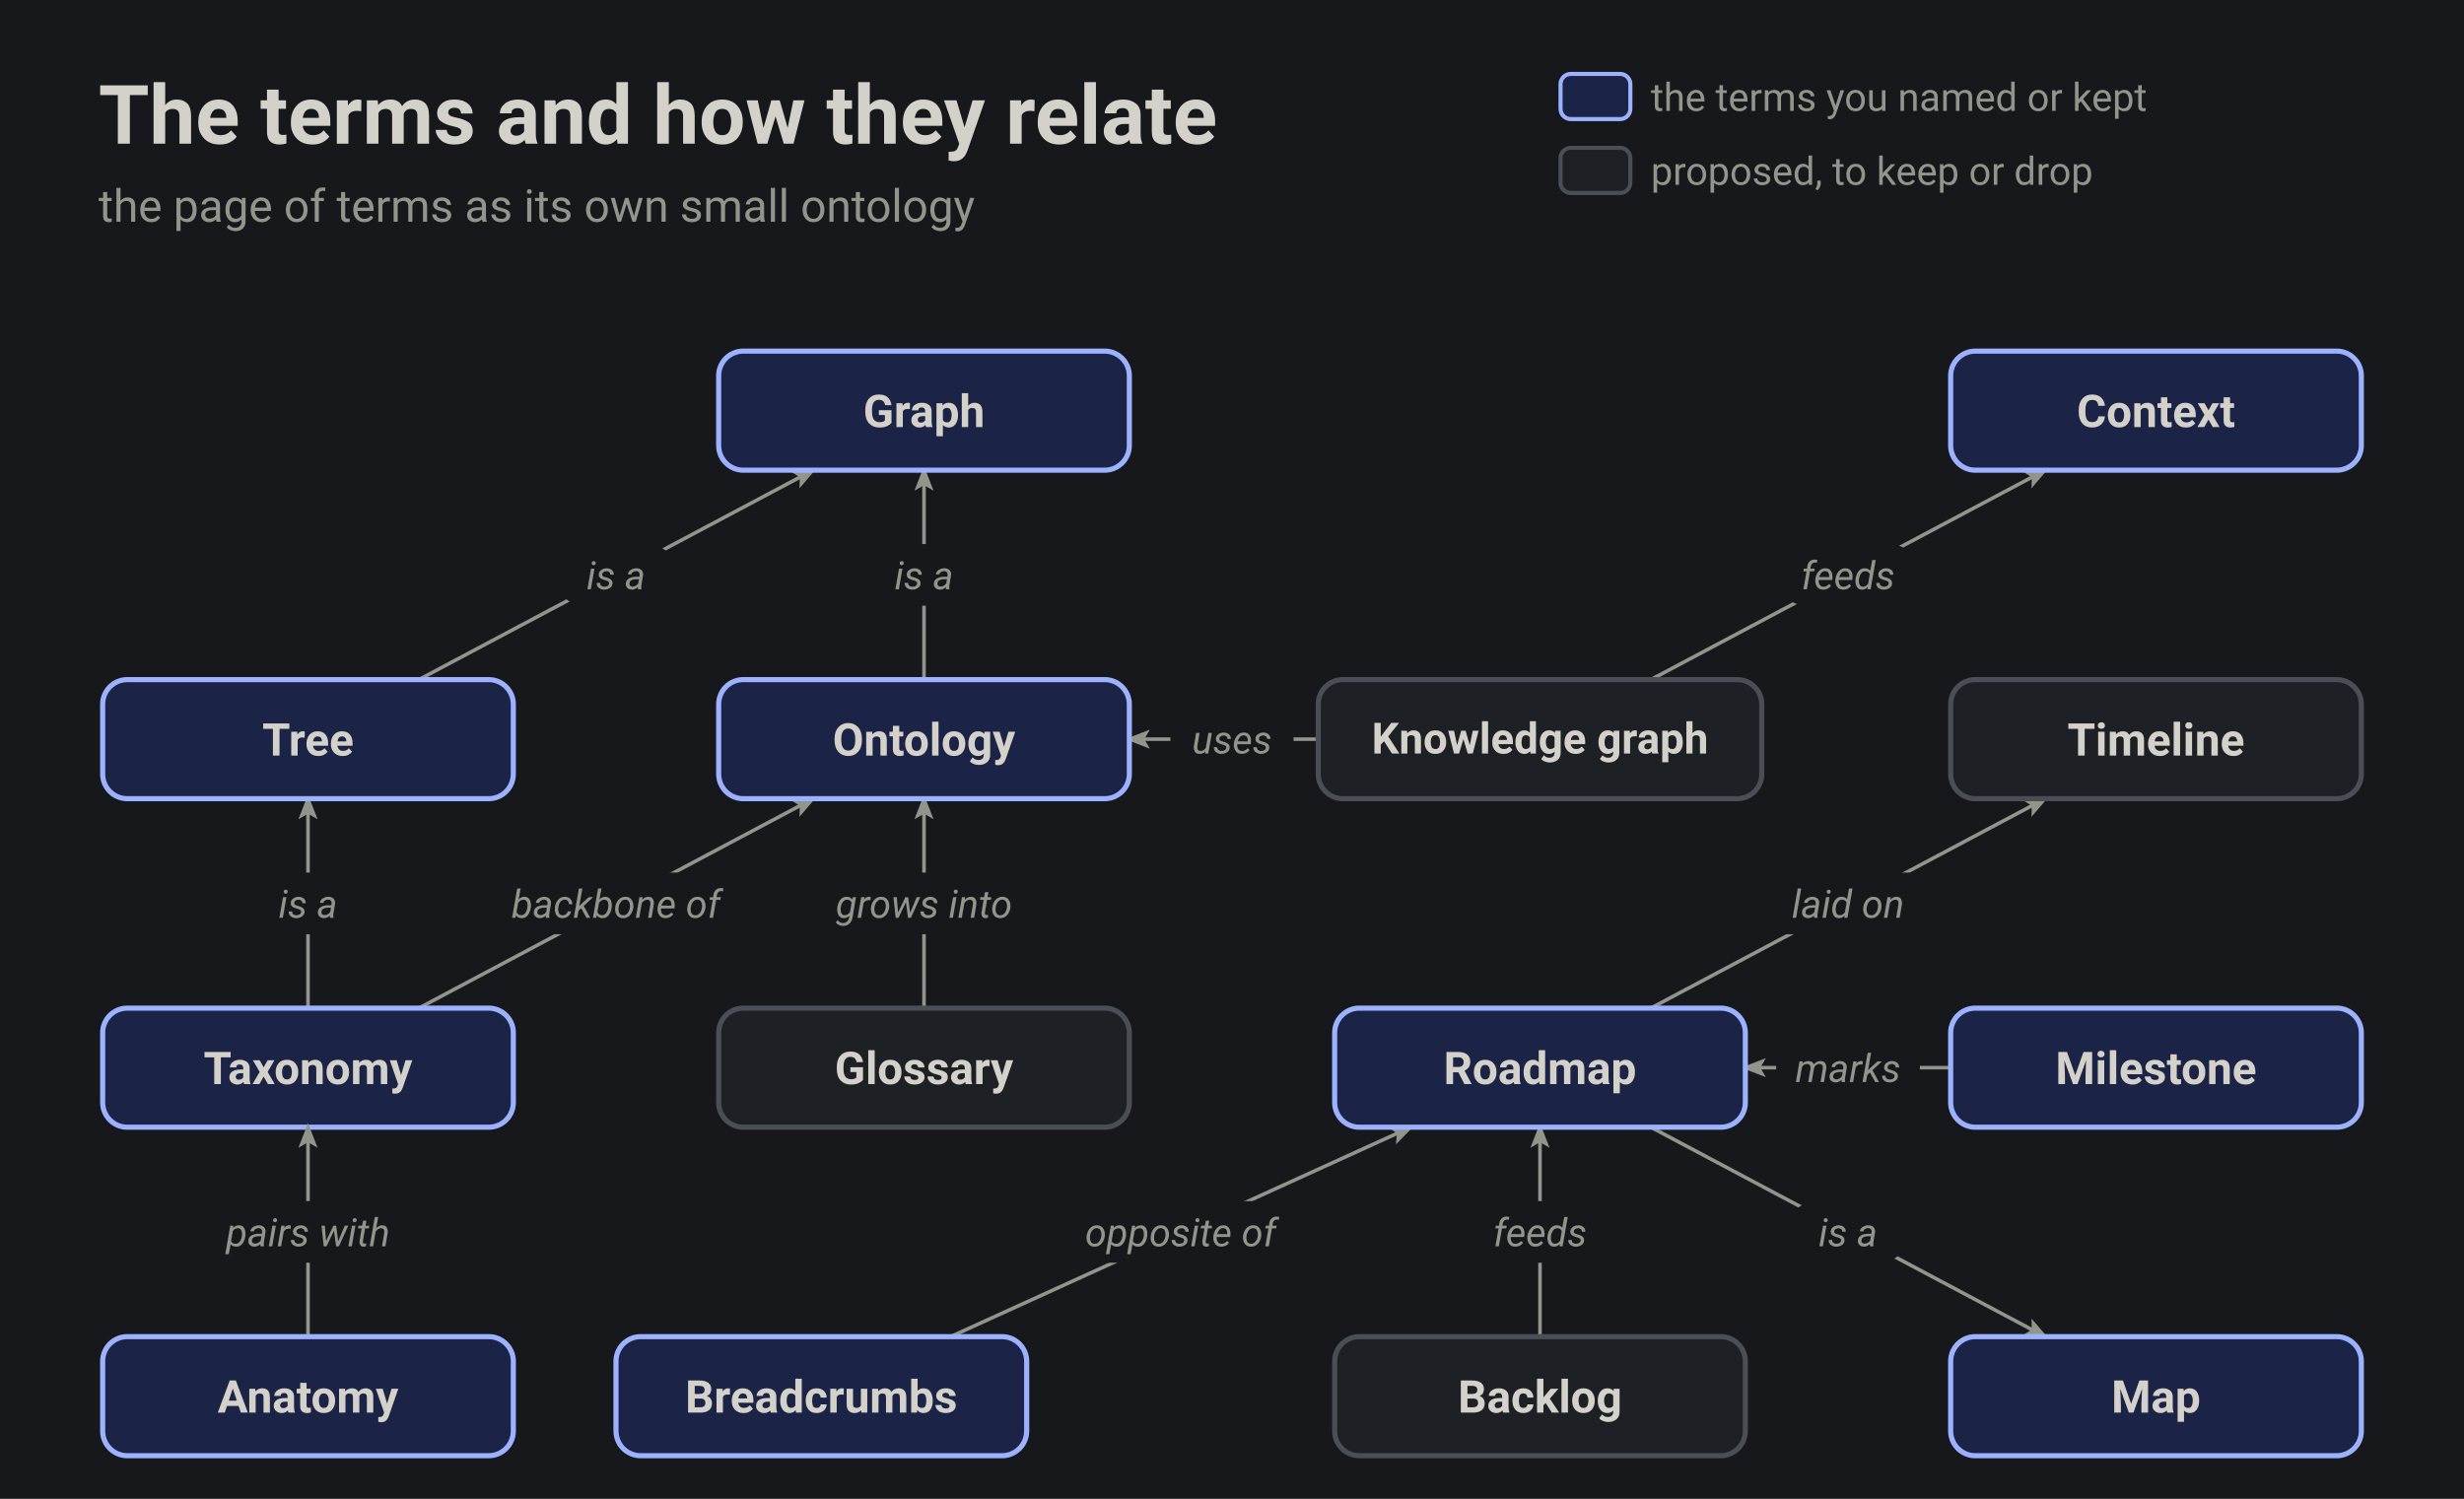
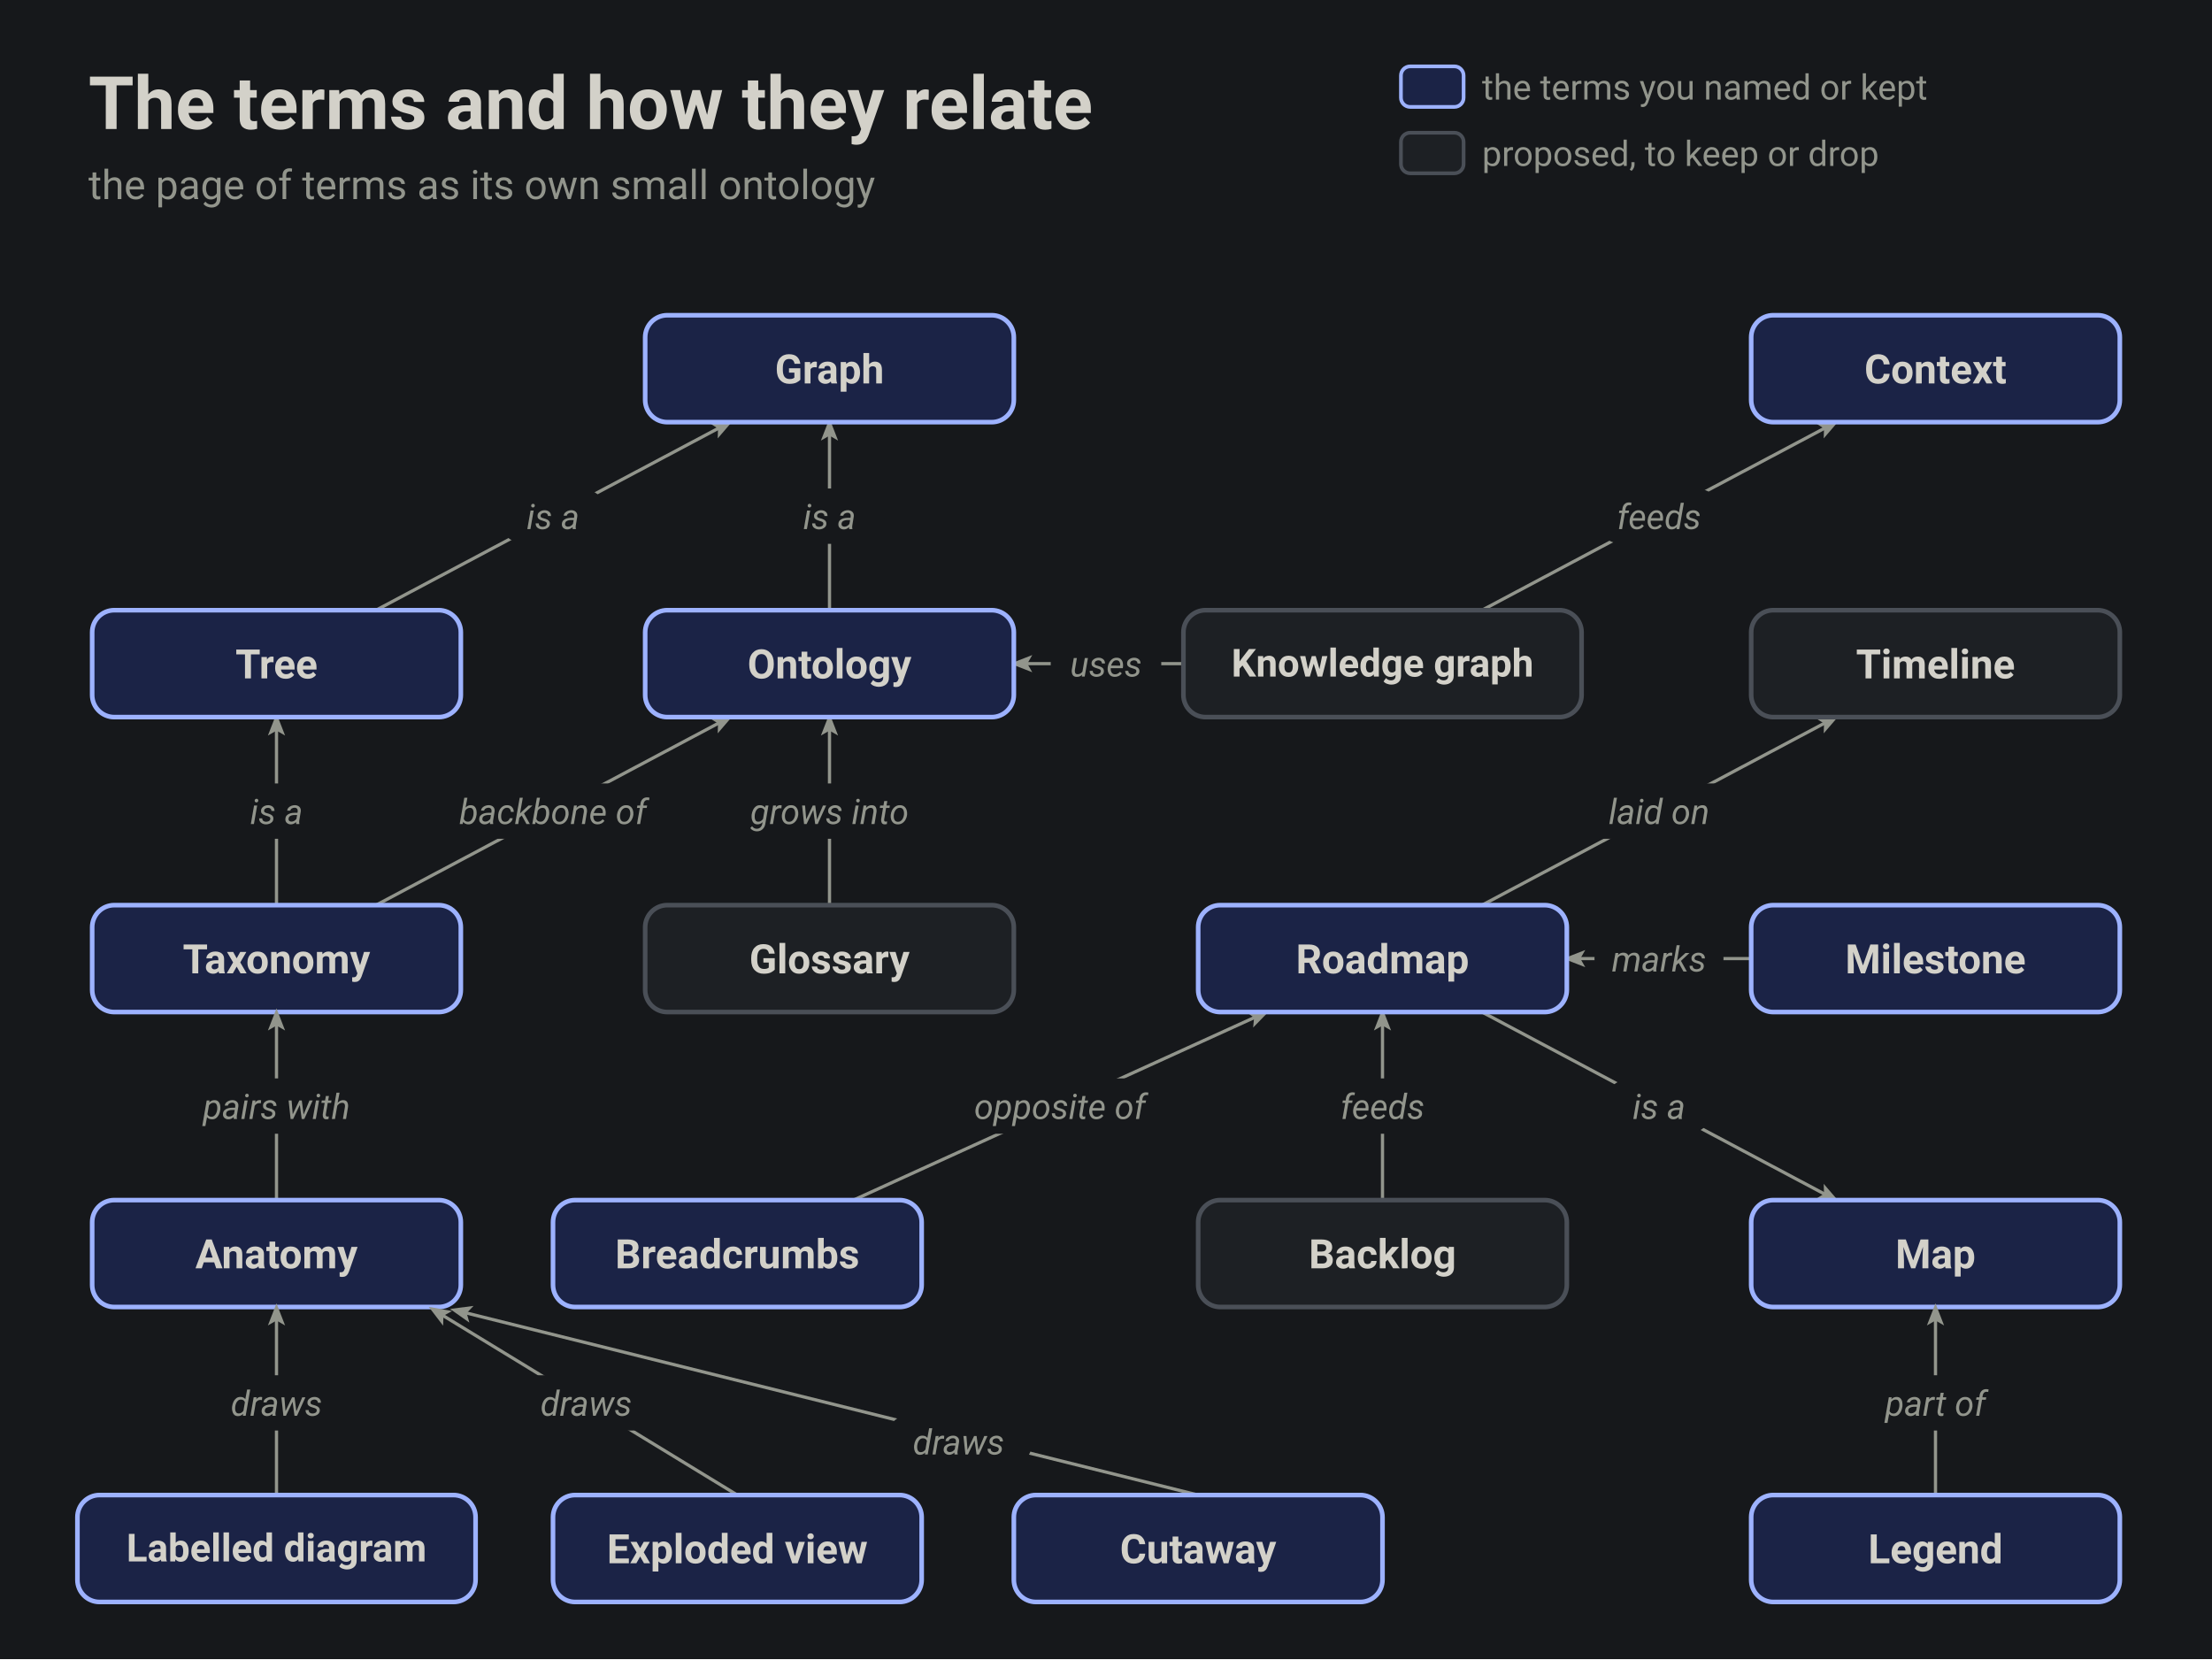
- <svg xmlns="http://www.w3.org/2000/svg" viewBox="0 0 1200 730" font-family="system-ui, -apple-system, 'Segoe UI', Roboto, sans-serif">
-   <rect width="1200" height="730" fill="#16181b" />
+ <svg xmlns="http://www.w3.org/2000/svg" viewBox="0 0 1200 900" font-family="system-ui, -apple-system, 'Segoe UI', Roboto, sans-serif">
+   <rect width="1200" height="900" fill="#16181b" />
  <defs>
    <marker id="a" viewBox="0 0 12 12" refX="8" refY="6" markerUnits="userSpaceOnUse" markerWidth="16" markerHeight="16" orient="auto">
      <path d="M2 2.5 L11 6 L2 9.5 L4 6 z" fill="#92958c" stroke-linejoin="round" />
    </marker>
  </defs>
  <text x="48" y="70" fill="#d3d1c9" font-size="40" font-weight="700">The terms and how they relate</text>
  <text x="48" y="108" fill="#92958c" font-size="22">the page of terms as its own small ontology</text>
  <line x1="204" y1="331" x2="394.23" y2="229.94" stroke="#92958c" stroke-width="1.75" stroke-linecap="round" marker-end="url(#a)" />
  <rect x="270" y="265" width="60" height="30" rx="15" fill="#16181b" />
  <text x="300" y="287" fill="#92958c" font-size="19" font-style="italic" text-anchor="middle">is a</text>
  <line x1="450" y1="331" x2="450" y2="231" stroke="#92958c" stroke-width="1.75" stroke-linecap="round" marker-end="url(#a)" />
  <rect x="420" y="265" width="60" height="30" rx="15" fill="#16181b" />
  <text x="450" y="287" fill="#92958c" font-size="19" font-style="italic" text-anchor="middle">is a</text>
  <line x1="150" y1="491" x2="150" y2="391" stroke="#92958c" stroke-width="1.75" stroke-linecap="round" marker-end="url(#a)" />
  <rect x="120" y="425" width="60" height="30" rx="15" fill="#16181b" />
  <text x="150" y="447" fill="#92958c" font-size="19" font-style="italic" text-anchor="middle">is a</text>
  <line x1="204" y1="491" x2="394.23" y2="389.94" stroke="#92958c" stroke-width="1.75" stroke-linecap="round" marker-end="url(#a)" />
  <rect x="235" y="425" width="130" height="30" rx="15" fill="#16181b" />
  <text x="300" y="447" fill="#92958c" font-size="19" font-style="italic" text-anchor="middle">backbone of</text>
  <line x1="450" y1="491" x2="450" y2="391" stroke="#92958c" stroke-width="1.75" stroke-linecap="round" marker-end="url(#a)" />
  <rect x="390" y="425" width="120" height="30" rx="15" fill="#16181b" />
  <text x="450" y="447" fill="#92958c" font-size="19" font-style="italic" text-anchor="middle">grows into</text>
  <line x1="650" y1="360" x2="552" y2="360" stroke="#92958c" stroke-width="1.75" stroke-linecap="round" marker-end="url(#a)" />
  <rect x="570" y="345" width="60" height="30" rx="15" fill="#16181b" />
  <text x="600" y="367" fill="#92958c" font-size="19" font-style="italic" text-anchor="middle">uses</text>
  <line x1="804" y1="331" x2="994.23" y2="229.94" stroke="#92958c" stroke-width="1.75" stroke-linecap="round" marker-end="url(#a)" />
  <rect x="865" y="265" width="70" height="30" rx="15" fill="#16181b" />
  <text x="900" y="287" fill="#92958c" font-size="19" font-style="italic" text-anchor="middle">feeds</text>
  <line x1="804" y1="491" x2="994.23" y2="389.94" stroke="#92958c" stroke-width="1.75" stroke-linecap="round" marker-end="url(#a)" />
  <rect x="855" y="425" width="90" height="30" rx="15" fill="#16181b" />
  <text x="900" y="447" fill="#92958c" font-size="19" font-style="italic" text-anchor="middle">laid on</text>
  <line x1="950" y1="520" x2="852" y2="520" stroke="#92958c" stroke-width="1.75" stroke-linecap="round" marker-end="url(#a)" />
  <rect x="865" y="505" width="70" height="30" rx="15" fill="#16181b" />
  <text x="900" y="527" fill="#92958c" font-size="19" font-style="italic" text-anchor="middle">marks</text>
  <line x1="750" y1="651" x2="750" y2="551" stroke="#92958c" stroke-width="1.75" stroke-linecap="round" marker-end="url(#a)" />
  <rect x="715" y="585" width="70" height="30" rx="15" fill="#16181b" />
  <text x="750" y="607" fill="#92958c" font-size="19" font-style="italic" text-anchor="middle">feeds</text>
  <line x1="804" y1="549" x2="994.23" y2="650.06" stroke="#92958c" stroke-width="1.75" stroke-linecap="round" marker-end="url(#a)" />
  <rect x="870" y="585" width="60" height="30" rx="15" fill="#16181b" />
  <text x="900" y="607" fill="#92958c" font-size="19" font-style="italic" text-anchor="middle">is a</text>
  <line x1="463" y1="651" x2="685.18" y2="549.83" stroke="#92958c" stroke-width="1.75" stroke-linecap="round" marker-end="url(#a)" />
  <rect x="510" y="585" width="130" height="30" rx="15" fill="#16181b" />
  <text x="575" y="607" fill="#92958c" font-size="19" font-style="italic" text-anchor="middle">opposite of</text>
  <rect x="350.0" y="171.0" width="200" height="58" rx="12" fill="#1b2346" stroke="#9db2ff" stroke-width="2.5" />
  <text x="450" y="208" fill="#d3d1c9" font-size="22" font-weight="700" text-anchor="middle">Graph</text>
  <rect x="950.0" y="171.0" width="200" height="58" rx="12" fill="#1b2346" stroke="#9db2ff" stroke-width="2.5" />
  <text x="1050" y="208" fill="#d3d1c9" font-size="22" font-weight="700" text-anchor="middle">Context</text>
  <rect x="50.0" y="331.0" width="200" height="58" rx="12" fill="#1b2346" stroke="#9db2ff" stroke-width="2.5" />
  <text x="150" y="368" fill="#d3d1c9" font-size="22" font-weight="700" text-anchor="middle">Tree</text>
  <rect x="350.0" y="331.0" width="200" height="58" rx="12" fill="#1b2346" stroke="#9db2ff" stroke-width="2.5" />
  <text x="450" y="368" fill="#d3d1c9" font-size="22" font-weight="700" text-anchor="middle">Ontology</text>
  <rect x="642.0" y="331.0" width="216" height="58" rx="12" fill="#1d2024" stroke="#4a4f57" stroke-width="2.5" />
  <text x="750" y="367" fill="#d3d1c9" font-size="21" font-weight="700" text-anchor="middle">Knowledge graph</text>
  <rect x="950.0" y="331.0" width="200" height="58" rx="12" fill="#1d2024" stroke="#4a4f57" stroke-width="2.5" />
  <text x="1050" y="368" fill="#d3d1c9" font-size="22" font-weight="700" text-anchor="middle">Timeline</text>
  <rect x="50.0" y="491.0" width="200" height="58" rx="12" fill="#1b2346" stroke="#9db2ff" stroke-width="2.5" />
  <text x="150" y="528" fill="#d3d1c9" font-size="22" font-weight="700" text-anchor="middle">Taxonomy</text>
  <rect x="350.0" y="491.0" width="200" height="58" rx="12" fill="#1d2024" stroke="#4a4f57" stroke-width="2.5" />
  <text x="450" y="528" fill="#d3d1c9" font-size="22" font-weight="700" text-anchor="middle">Glossary</text>
  <rect x="650.0" y="491.0" width="200" height="58" rx="12" fill="#1b2346" stroke="#9db2ff" stroke-width="2.5" />
  <text x="750" y="528" fill="#d3d1c9" font-size="22" font-weight="700" text-anchor="middle">Roadmap</text>
  <rect x="950.0" y="491.0" width="200" height="58" rx="12" fill="#1b2346" stroke="#9db2ff" stroke-width="2.5" />
  <text x="1050" y="528" fill="#d3d1c9" font-size="22" font-weight="700" text-anchor="middle">Milestone</text>
  <rect x="650.0" y="651.0" width="200" height="58" rx="12" fill="#1d2024" stroke="#4a4f57" stroke-width="2.5" />
  <text x="750" y="688" fill="#d3d1c9" font-size="22" font-weight="700" text-anchor="middle">Backlog</text>
  <rect x="950.0" y="651.0" width="200" height="58" rx="12" fill="#1b2346" stroke="#9db2ff" stroke-width="2.5" />
  <text x="1050" y="688" fill="#d3d1c9" font-size="22" font-weight="700" text-anchor="middle">Map</text>
  <rect x="300.0" y="651.0" width="200" height="58" rx="12" fill="#1b2346" stroke="#9db2ff" stroke-width="2.5" />
  <text x="400" y="688" fill="#d3d1c9" font-size="22" font-weight="700" text-anchor="middle">Breadcrumbs</text>
  <line x1="150" y1="651" x2="150" y2="551" stroke="#92958c" stroke-width="1.75" stroke-linecap="round" marker-end="url(#a)" />
  <rect x="85" y="585" width="130" height="30" rx="15" fill="#16181b" />
  <text x="150" y="607" fill="#92958c" font-size="19" font-style="italic" text-anchor="middle">pairs with</text>
  <rect x="50.0" y="651.0" width="200" height="58" rx="12" fill="#1b2346" stroke="#9db2ff" stroke-width="2.5" />
  <text x="150" y="688" fill="#d3d1c9" font-size="22" font-weight="700" text-anchor="middle">Anatomy</text>
  <g font-size="19" fill="#92958c">
    <rect x="760" y="36" width="34" height="22" rx="5" fill="#1b2346" stroke="#9db2ff" stroke-width="2" />
    <text x="804" y="54">the terms you named or kept</text>
    <rect x="760" y="72" width="34" height="22" rx="5" fill="#1d2024" stroke="#4a4f57" stroke-width="2" />
    <text x="804" y="90">proposed, to keep or drop</text>
  </g>
+   <line x1="150" y1="811" x2="150" y2="711" stroke="#92958c" stroke-width="1.75" stroke-linecap="round" marker-end="url(#a)" />
+   <rect x="110" y="746" width="80" height="30" rx="15" fill="#16181b" />
+   <text x="150" y="768" fill="#92958c" font-size="19" font-style="italic" text-anchor="middle">draws</text>
+   <line x1="400" y1="811" x2="236" y2="711" stroke="#92958c" stroke-width="1.75" stroke-linecap="round" marker-end="url(#a)" />
+   <rect x="278" y="746" width="80" height="30" rx="15" fill="#16181b" />
+   <text x="318" y="768" fill="#92958c" font-size="19" font-style="italic" text-anchor="middle">draws</text>
+   <line x1="650" y1="811" x2="248" y2="711" stroke="#92958c" stroke-width="1.75" stroke-linecap="round" marker-end="url(#a)" />
+   <rect x="480" y="767" width="80" height="30" rx="15" fill="#16181b" />
+   <text x="520" y="789" fill="#92958c" font-size="19" font-style="italic" text-anchor="middle">draws</text>
+   <line x1="1050" y1="811" x2="1050" y2="711" stroke="#92958c" stroke-width="1.75" stroke-linecap="round" marker-end="url(#a)" />
+   <rect x="1005" y="746" width="90" height="30" rx="15" fill="#16181b" />
+   <text x="1050" y="768" fill="#92958c" font-size="19" font-style="italic" text-anchor="middle">part of</text>
+   <rect x="42.0" y="811.0" width="216" height="58" rx="12" fill="#1b2346" stroke="#9db2ff" stroke-width="2.5" />
+   <text x="150" y="847" fill="#d3d1c9" font-size="21" font-weight="700" text-anchor="middle">Labelled diagram</text>
+   <rect x="300.0" y="811.0" width="200" height="58" rx="12" fill="#1b2346" stroke="#9db2ff" stroke-width="2.5" />
+   <text x="400" y="848" fill="#d3d1c9" font-size="22" font-weight="700" text-anchor="middle">Exploded view</text>
+   <rect x="550.0" y="811.0" width="200" height="58" rx="12" fill="#1b2346" stroke="#9db2ff" stroke-width="2.5" />
+   <text x="650" y="848" fill="#d3d1c9" font-size="22" font-weight="700" text-anchor="middle">Cutaway</text>
+   <rect x="950.0" y="811.0" width="200" height="58" rx="12" fill="#1b2346" stroke="#9db2ff" stroke-width="2.5" />
+   <text x="1050" y="848" fill="#d3d1c9" font-size="22" font-weight="700" text-anchor="middle">Legend</text>
</svg>
